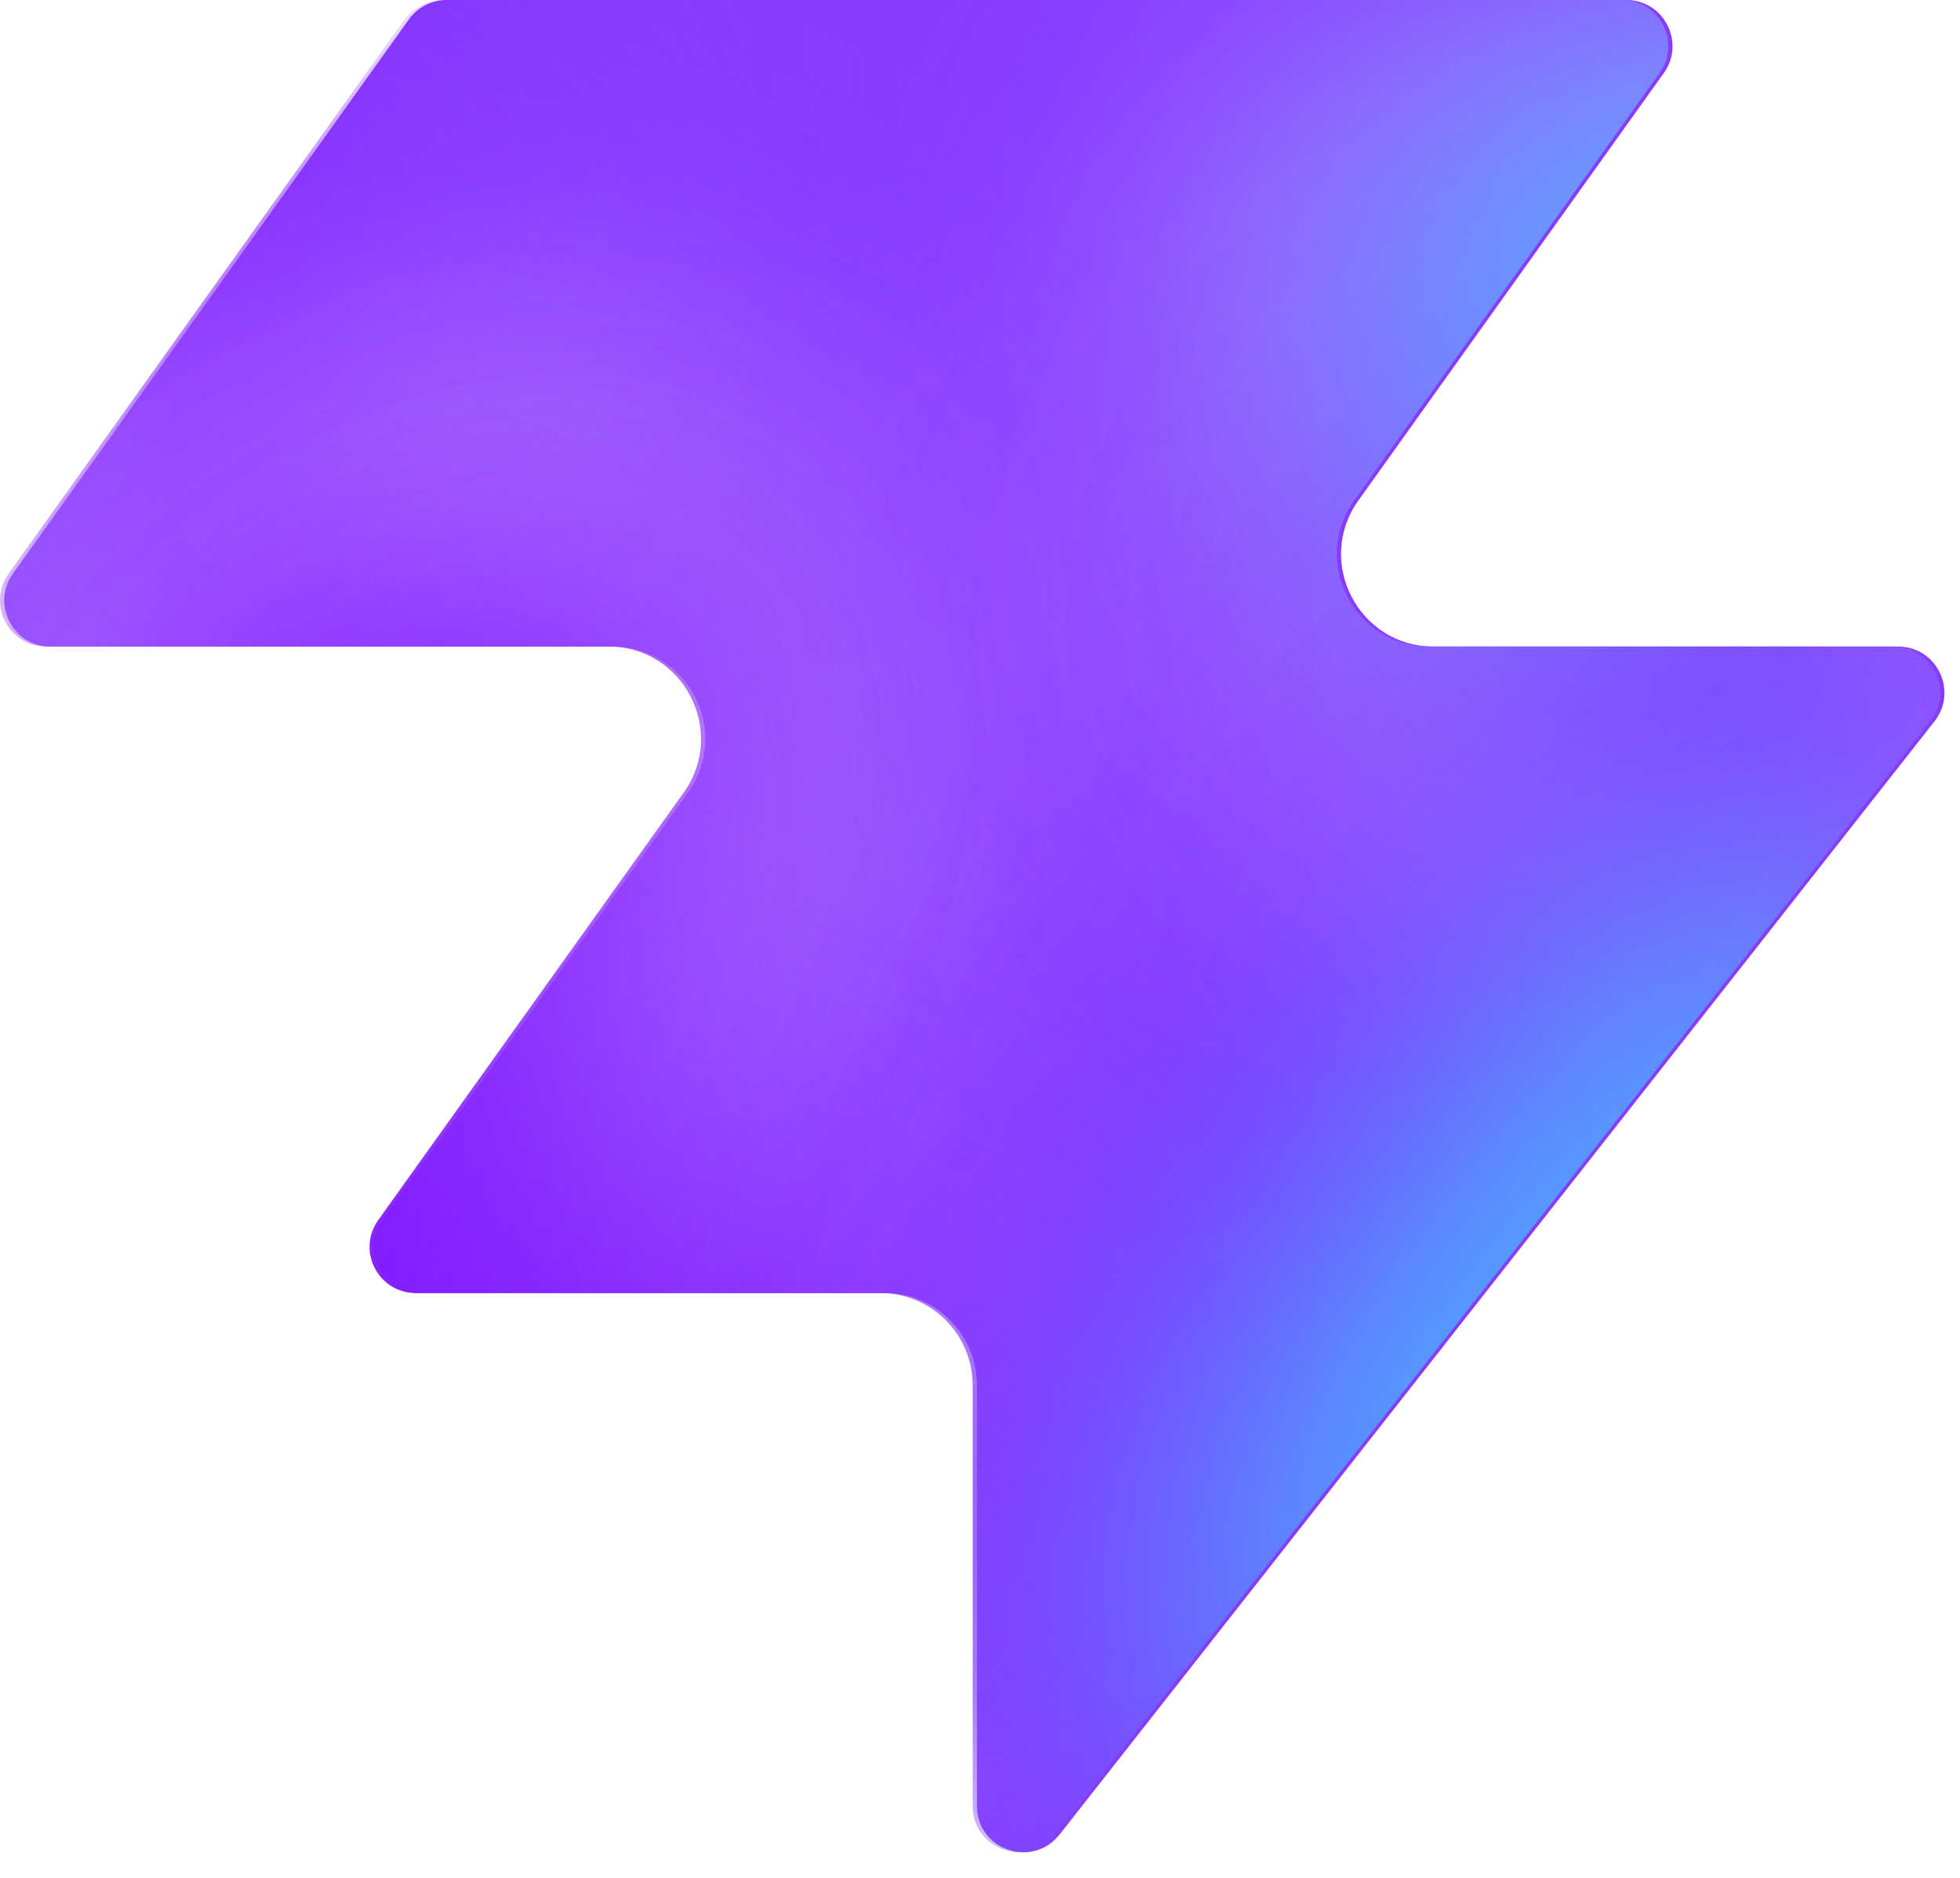
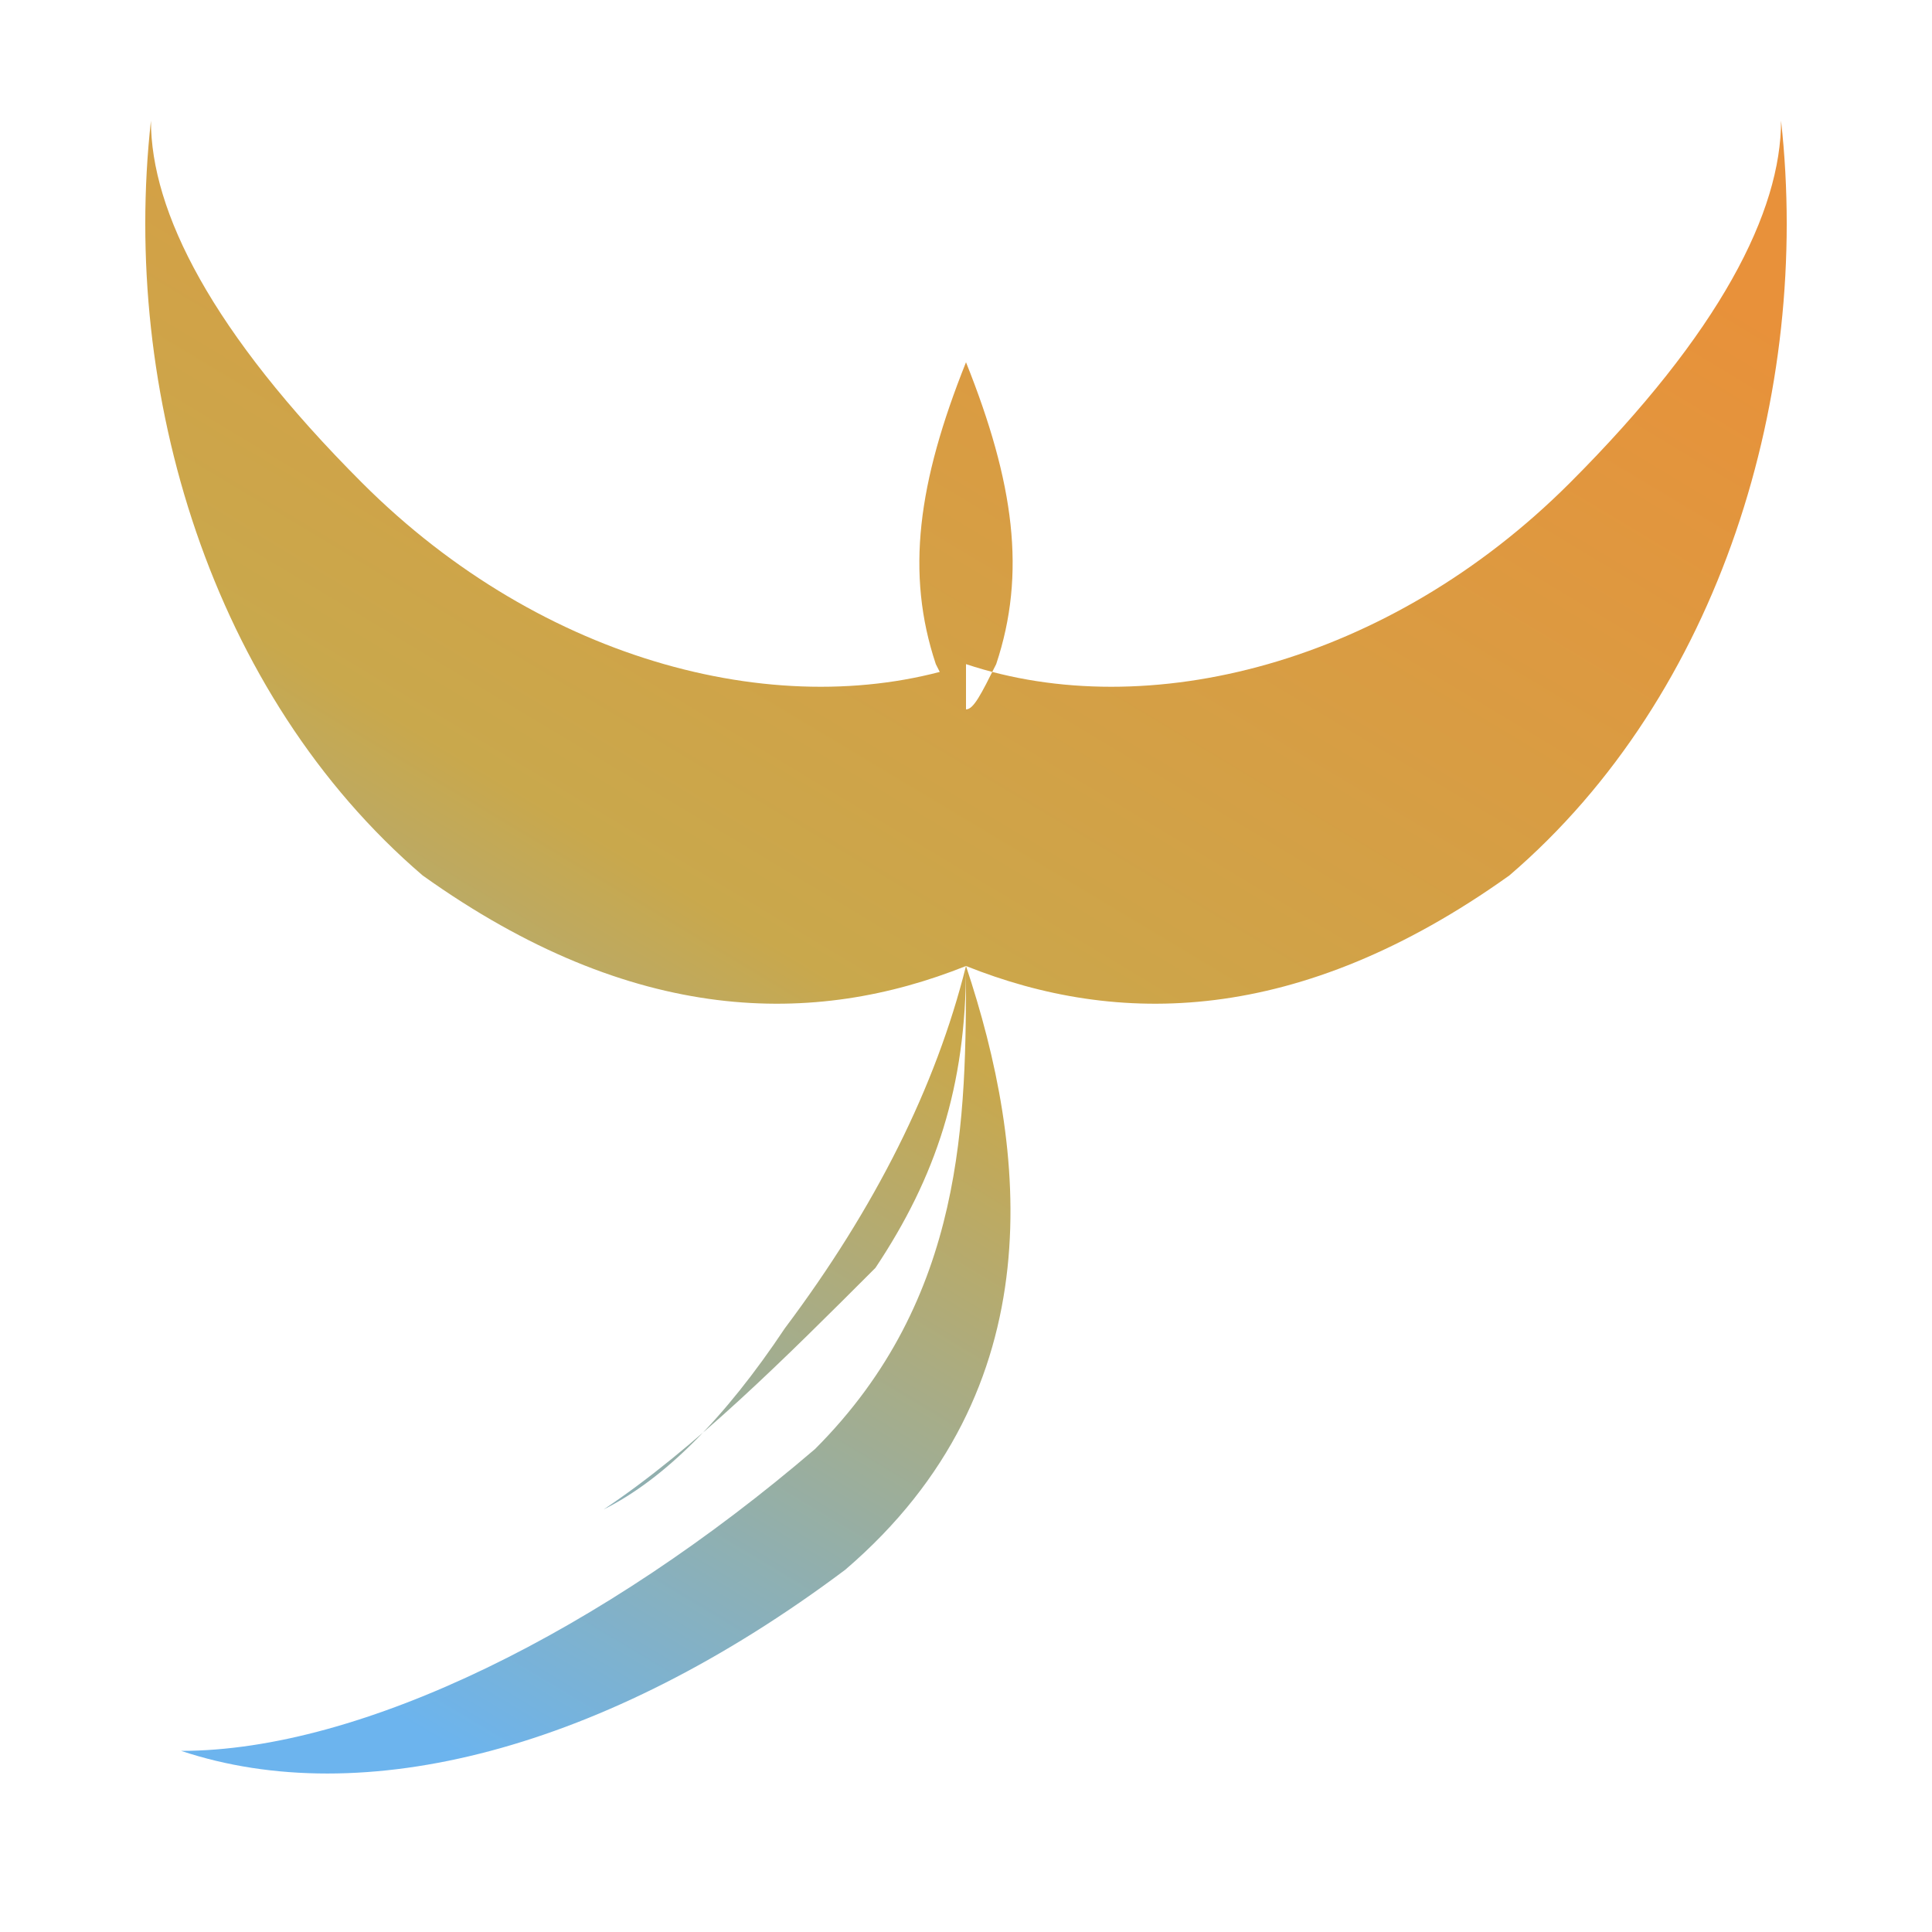
- <svg xmlns="http://www.w3.org/2000/svg" width="48" height="46" fill="none" viewBox="0 0 48 46">
-   <path fill="#863bff" d="M25.946 44.938c-.664.845-2.021.375-2.021-.698V33.937a2.26 2.26 0 0 0-2.262-2.262H10.287c-.92 0-1.456-1.04-.92-1.788l7.48-10.471c1.07-1.497 0-3.578-1.842-3.578H1.237c-.92 0-1.456-1.04-.92-1.788L10.013.474c.214-.297.556-.474.92-.474h28.894c.92 0 1.456 1.04.92 1.788l-7.48 10.471c-1.07 1.498 0 3.579 1.842 3.579h11.377c.943 0 1.473 1.088.89 1.83L25.947 44.94z" style="fill:#863bff;fill:color(display-p3 .525 .23 1);fill-opacity:1" />
-   <mask id="a" width="48" height="46" x="0" y="0" maskUnits="userSpaceOnUse" style="mask-type:alpha">
-     <path fill="#000" d="M25.842 44.938c-.664.844-2.021.375-2.021-.698V33.937a2.26 2.26 0 0 0-2.262-2.262H10.183c-.92 0-1.456-1.04-.92-1.788l7.48-10.471c1.07-1.498 0-3.579-1.842-3.579H1.133c-.92 0-1.456-1.04-.92-1.787L9.91.473c.214-.297.556-.474.92-.474h28.894c.92 0 1.456 1.04.92 1.788l-7.48 10.471c-1.07 1.498 0 3.578 1.842 3.578h11.377c.943 0 1.473 1.088.89 1.832L25.843 44.94z" style="fill:#000;fill-opacity:1" />
-   </mask>
-   <g mask="url(#a)">
-     <g filter="url(#b)">
-       <ellipse cx="5.508" cy="14.704" fill="#ede6ff" rx="5.508" ry="14.704" style="fill:#ede6ff;fill:color(display-p3 .927 .903 1);fill-opacity:1" transform="matrix(.00324 1 1 -.00324 -4.47 31.516)" />
-     </g>
-     <g filter="url(#c)">
-       <ellipse cx="10.399" cy="29.851" fill="#ede6ff" rx="10.399" ry="29.851" style="fill:#ede6ff;fill:color(display-p3 .927 .903 1);fill-opacity:1" transform="matrix(.00324 1 1 -.00324 -39.328 7.883)" />
-     </g>
-     <g filter="url(#d)">
-       <ellipse cx="5.508" cy="30.487" fill="#7e14ff" rx="5.508" ry="30.487" style="fill:#7e14ff;fill:color(display-p3 .492 .077 1);fill-opacity:1" transform="rotate(89.814 -25.913 -14.639)scale(1 -1)" />
-     </g>
-     <g filter="url(#e)">
-       <ellipse cx="5.508" cy="30.599" fill="#7e14ff" rx="5.508" ry="30.599" style="fill:#7e14ff;fill:color(display-p3 .492 .077 1);fill-opacity:1" transform="rotate(89.814 -32.644 -3.334)scale(1 -1)" />
-     </g>
-     <g filter="url(#f)">
-       <ellipse cx="5.508" cy="30.599" fill="#7e14ff" rx="5.508" ry="30.599" style="fill:#7e14ff;fill:color(display-p3 .492 .077 1);fill-opacity:1" transform="matrix(.00324 1 1 -.00324 -34.34 30.47)" />
-     </g>
-     <g filter="url(#g)">
-       <ellipse cx="14.072" cy="22.078" fill="#ede6ff" rx="14.072" ry="22.078" style="fill:#ede6ff;fill:color(display-p3 .927 .903 1);fill-opacity:1" transform="rotate(93.35 24.506 48.493)scale(-1 1)" />
-     </g>
-     <g filter="url(#h)">
-       <ellipse cx="3.47" cy="21.501" fill="#7e14ff" rx="3.47" ry="21.501" style="fill:#7e14ff;fill:color(display-p3 .492 .077 1);fill-opacity:1" transform="rotate(89.009 28.708 47.59)scale(-1 1)" />
-     </g>
-     <g filter="url(#i)">
-       <ellipse cx="3.47" cy="21.501" fill="#7e14ff" rx="3.47" ry="21.501" style="fill:#7e14ff;fill:color(display-p3 .492 .077 1);fill-opacity:1" transform="rotate(89.009 28.708 47.59)scale(-1 1)" />
-     </g>
-     <g filter="url(#j)">
-       <ellipse cx=".387" cy="8.972" fill="#7e14ff" rx="4.407" ry="29.108" style="fill:#7e14ff;fill:color(display-p3 .492 .077 1);fill-opacity:1" transform="rotate(39.51 .387 8.972)" />
-     </g>
-     <g filter="url(#k)">
-       <ellipse cx="47.523" cy="-6.092" fill="#7e14ff" rx="4.407" ry="29.108" style="fill:#7e14ff;fill:color(display-p3 .492 .077 1);fill-opacity:1" transform="rotate(37.892 47.523 -6.092)" />
-     </g>
-     <g filter="url(#l)">
-       <ellipse cx="41.412" cy="6.333" fill="#47bfff" rx="5.971" ry="9.665" style="fill:#47bfff;fill:color(display-p3 .28 .748 1);fill-opacity:1" transform="rotate(37.892 41.412 6.333)" />
-     </g>
-     <g filter="url(#m)">
-       <ellipse cx="-1.879" cy="38.332" fill="#7e14ff" rx="4.407" ry="29.108" style="fill:#7e14ff;fill:color(display-p3 .492 .077 1);fill-opacity:1" transform="rotate(37.892 -1.88 38.332)" />
-     </g>
-     <g filter="url(#n)">
-       <ellipse cx="-1.879" cy="38.332" fill="#7e14ff" rx="4.407" ry="29.108" style="fill:#7e14ff;fill:color(display-p3 .492 .077 1);fill-opacity:1" transform="rotate(37.892 -1.88 38.332)" />
-     </g>
-     <g filter="url(#o)">
-       <ellipse cx="35.651" cy="29.907" fill="#7e14ff" rx="4.407" ry="29.108" style="fill:#7e14ff;fill:color(display-p3 .492 .077 1);fill-opacity:1" transform="rotate(37.892 35.651 29.907)" />
-     </g>
-     <g filter="url(#p)">
-       <ellipse cx="38.418" cy="32.4" fill="#47bfff" rx="5.971" ry="15.297" style="fill:#47bfff;fill:color(display-p3 .28 .748 1);fill-opacity:1" transform="rotate(37.892 38.418 32.4)" />
-     </g>
-   </g>
+ <svg xmlns="http://www.w3.org/2000/svg" width="32" height="32" viewBox="0 0 32 32">
  <defs>
-     <filter id="b" width="60.045" height="41.654" x="-19.77" y="16.149" color-interpolation-filters="sRGB" filterUnits="userSpaceOnUse">
-       <feFlood flood-opacity="0" result="BackgroundImageFix" />
-       <feBlend in="SourceGraphic" in2="BackgroundImageFix" result="shape" />
-       <feGaussianBlur result="effect1_foregroundBlur_2002_17158" stdDeviation="7.659" />
-     </filter>
-     <filter id="c" width="90.34" height="51.437" x="-54.613" y="-7.533" color-interpolation-filters="sRGB" filterUnits="userSpaceOnUse">
-       <feFlood flood-opacity="0" result="BackgroundImageFix" />
-       <feBlend in="SourceGraphic" in2="BackgroundImageFix" result="shape" />
-       <feGaussianBlur result="effect1_foregroundBlur_2002_17158" stdDeviation="7.659" />
-     </filter>
-     <filter id="d" width="79.355" height="29.4" x="-49.64" y="2.03" color-interpolation-filters="sRGB" filterUnits="userSpaceOnUse">
-       <feFlood flood-opacity="0" result="BackgroundImageFix" />
-       <feBlend in="SourceGraphic" in2="BackgroundImageFix" result="shape" />
-       <feGaussianBlur result="effect1_foregroundBlur_2002_17158" stdDeviation="4.596" />
-     </filter>
-     <filter id="e" width="79.579" height="29.4" x="-45.045" y="20.029" color-interpolation-filters="sRGB" filterUnits="userSpaceOnUse">
-       <feFlood flood-opacity="0" result="BackgroundImageFix" />
-       <feBlend in="SourceGraphic" in2="BackgroundImageFix" result="shape" />
-       <feGaussianBlur result="effect1_foregroundBlur_2002_17158" stdDeviation="4.596" />
-     </filter>
-     <filter id="f" width="79.579" height="29.4" x="-43.513" y="21.178" color-interpolation-filters="sRGB" filterUnits="userSpaceOnUse">
-       <feFlood flood-opacity="0" result="BackgroundImageFix" />
-       <feBlend in="SourceGraphic" in2="BackgroundImageFix" result="shape" />
-       <feGaussianBlur result="effect1_foregroundBlur_2002_17158" stdDeviation="4.596" />
-     </filter>
-     <filter id="g" width="74.749" height="58.852" x="15.756" y="-17.901" color-interpolation-filters="sRGB" filterUnits="userSpaceOnUse">
-       <feFlood flood-opacity="0" result="BackgroundImageFix" />
-       <feBlend in="SourceGraphic" in2="BackgroundImageFix" result="shape" />
-       <feGaussianBlur result="effect1_foregroundBlur_2002_17158" stdDeviation="7.659" />
-     </filter>
-     <filter id="h" width="61.377" height="25.362" x="23.548" y="2.284" color-interpolation-filters="sRGB" filterUnits="userSpaceOnUse">
-       <feFlood flood-opacity="0" result="BackgroundImageFix" />
-       <feBlend in="SourceGraphic" in2="BackgroundImageFix" result="shape" />
-       <feGaussianBlur result="effect1_foregroundBlur_2002_17158" stdDeviation="4.596" />
-     </filter>
-     <filter id="i" width="61.377" height="25.362" x="23.548" y="2.284" color-interpolation-filters="sRGB" filterUnits="userSpaceOnUse">
-       <feFlood flood-opacity="0" result="BackgroundImageFix" />
-       <feBlend in="SourceGraphic" in2="BackgroundImageFix" result="shape" />
-       <feGaussianBlur result="effect1_foregroundBlur_2002_17158" stdDeviation="4.596" />
-     </filter>
-     <filter id="j" width="56.045" height="63.649" x="-27.636" y="-22.853" color-interpolation-filters="sRGB" filterUnits="userSpaceOnUse">
-       <feFlood flood-opacity="0" result="BackgroundImageFix" />
-       <feBlend in="SourceGraphic" in2="BackgroundImageFix" result="shape" />
-       <feGaussianBlur result="effect1_foregroundBlur_2002_17158" stdDeviation="4.596" />
-     </filter>
-     <filter id="k" width="54.814" height="64.646" x="20.116" y="-38.415" color-interpolation-filters="sRGB" filterUnits="userSpaceOnUse">
-       <feFlood flood-opacity="0" result="BackgroundImageFix" />
-       <feBlend in="SourceGraphic" in2="BackgroundImageFix" result="shape" />
-       <feGaussianBlur result="effect1_foregroundBlur_2002_17158" stdDeviation="4.596" />
-     </filter>
-     <filter id="l" width="33.541" height="35.313" x="24.641" y="-11.323" color-interpolation-filters="sRGB" filterUnits="userSpaceOnUse">
-       <feFlood flood-opacity="0" result="BackgroundImageFix" />
-       <feBlend in="SourceGraphic" in2="BackgroundImageFix" result="shape" />
-       <feGaussianBlur result="effect1_foregroundBlur_2002_17158" stdDeviation="4.596" />
-     </filter>
-     <filter id="m" width="54.814" height="64.646" x="-29.286" y="6.009" color-interpolation-filters="sRGB" filterUnits="userSpaceOnUse">
-       <feFlood flood-opacity="0" result="BackgroundImageFix" />
-       <feBlend in="SourceGraphic" in2="BackgroundImageFix" result="shape" />
-       <feGaussianBlur result="effect1_foregroundBlur_2002_17158" stdDeviation="4.596" />
-     </filter>
-     <filter id="n" width="54.814" height="64.646" x="-29.286" y="6.009" color-interpolation-filters="sRGB" filterUnits="userSpaceOnUse">
-       <feFlood flood-opacity="0" result="BackgroundImageFix" />
-       <feBlend in="SourceGraphic" in2="BackgroundImageFix" result="shape" />
-       <feGaussianBlur result="effect1_foregroundBlur_2002_17158" stdDeviation="4.596" />
-     </filter>
-     <filter id="o" width="54.814" height="64.646" x="8.244" y="-2.416" color-interpolation-filters="sRGB" filterUnits="userSpaceOnUse">
-       <feFlood flood-opacity="0" result="BackgroundImageFix" />
-       <feBlend in="SourceGraphic" in2="BackgroundImageFix" result="shape" />
-       <feGaussianBlur result="effect1_foregroundBlur_2002_17158" stdDeviation="4.596" />
-     </filter>
-     <filter id="p" width="39.409" height="43.623" x="18.713" y="10.588" color-interpolation-filters="sRGB" filterUnits="userSpaceOnUse">
-       <feFlood flood-opacity="0" result="BackgroundImageFix" />
-       <feBlend in="SourceGraphic" in2="BackgroundImageFix" result="shape" />
-       <feGaussianBlur result="effect1_foregroundBlur_2002_17158" stdDeviation="4.596" />
-     </filter>
+     <linearGradient id="g" x1="0.2" y1="1" x2="0.8" y2="0">
+       <stop offset="0%" stop-color="#6cb4ee" />
+       <stop offset="45%" stop-color="#c9a84c" />
+       <stop offset="100%" stop-color="#e8913a" />
+     </linearGradient>
  </defs>
+   <path fill="url(#g)" d="     M16 6     C15.2 8 15 9.5 15.5 11     C16 12 16 12 16.5 11     C17 9.5 16.8 8 16 6Z      M16 11     C13 12 9 11 6 8     C3.5 5.5 2.5 3.5 2.5 2     C2 6.5 3.5 11.5 7 14.5     C10.5 17 13.5 17 16 16Z      M16 11     C19 12 23 11 26 8     C28.5 5.5 29.5 3.5 29.5 2     C30 6.5 28.5 11.5 25 14.5     C21.5 17 18.5 17 16 16Z      M16 16     C15.5 18 14.5 20 13 22     C12 23.5 11 24.5 10 25     C11.5 24 13 22.5 14.5 21     C15.5 19.5 16 18 16 16Z      M16 16     C17 19 17.5 23 14 26     C10 29 6 30 3 29     C6 29 10 27 13.5 24     C16 21.5 16 18.5 16 16Z   " />
</svg>
